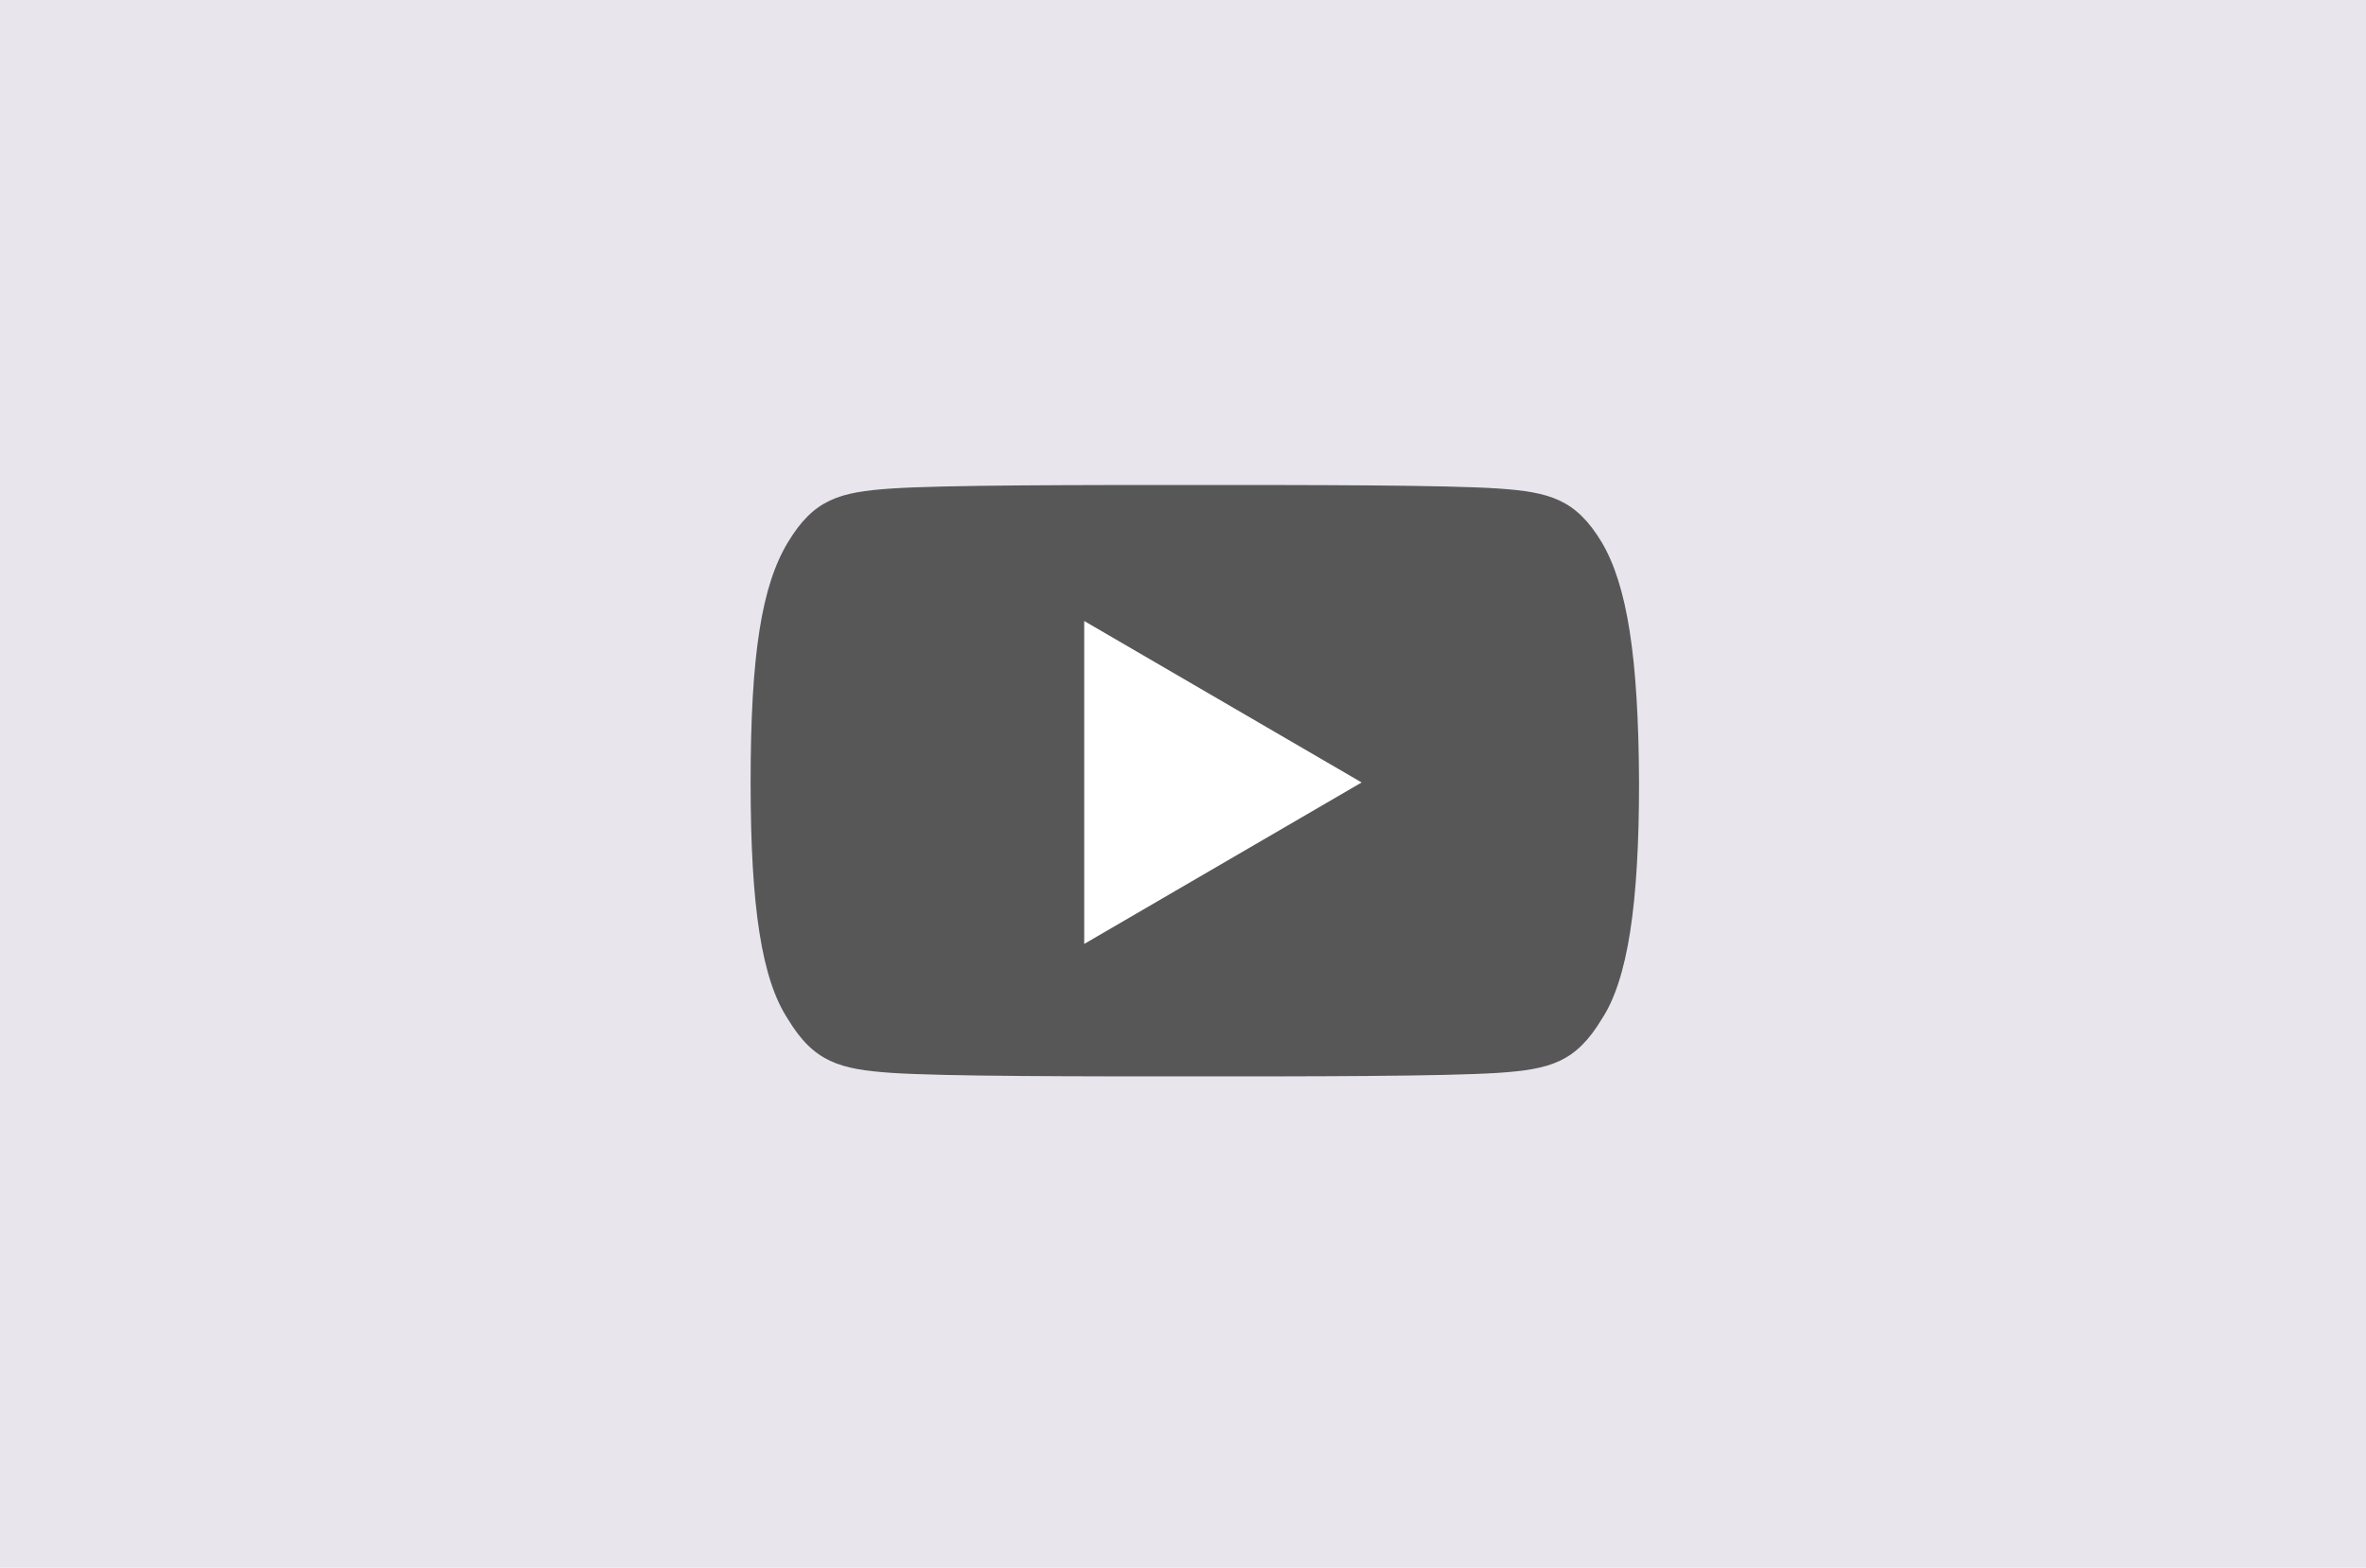
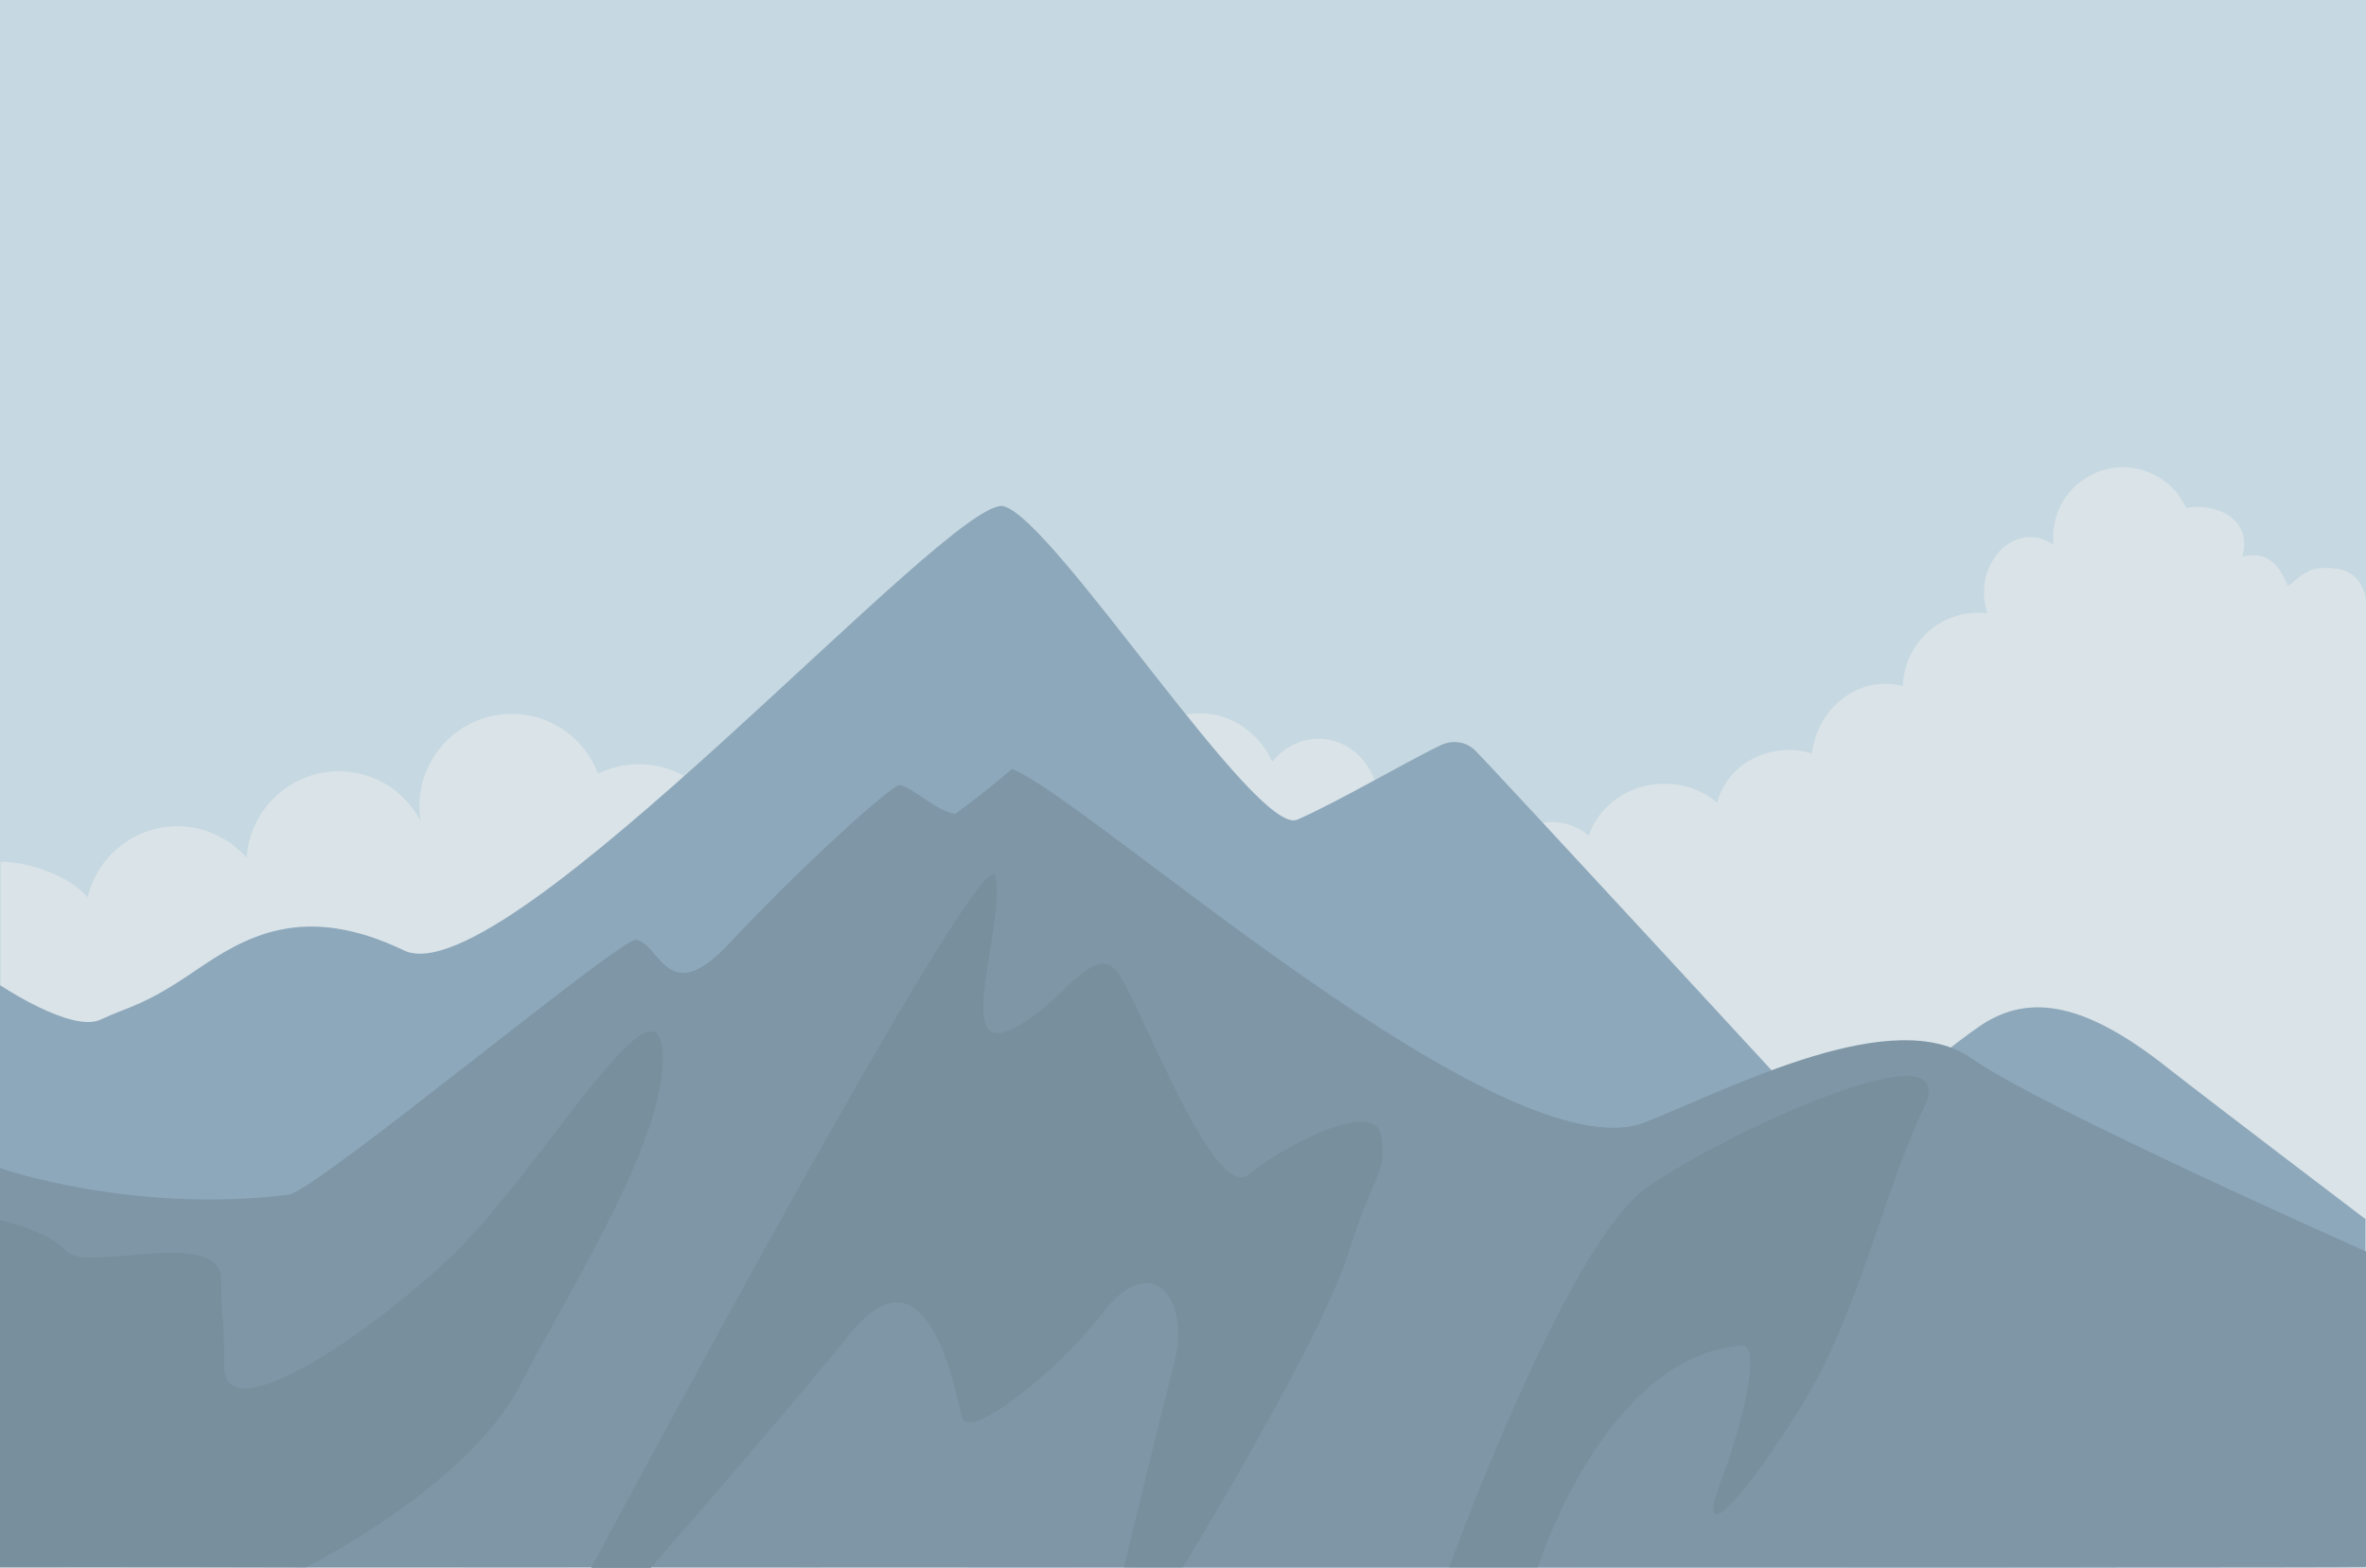
- <svg xmlns="http://www.w3.org/2000/svg" width="400" height="265" xml:space="preserve" enable-background="new 0 0 400 265" version="1.1">
-   <g>
-     <rect height="265" width="400" fill="#e8e5ec" id="XMLID_60_" />
-     <path id="svg_7" d="m270.8,91.7c-4.4,-7.3 -8.8,-8.5 -17.5,-9.1s-31.9,-0.6 -51.3,-0.6c-19.4,0 -42.5,0 -51.3,0.6c-8.8,0.6 -13.1,1.8 -17.5,9.1s-6.3,18.8 -6.3,40.6l0,0l0,0l0,0c0,21.2 1.9,33.3 6.3,40c4.4,7.3 8.8,8.5 17.5,9.1c8.8,0.6 31.9,0.6 51.3,0.6c19.4,0 41.9,0 51.3,-0.6c8.8,-0.6 13.1,-1.8 17.5,-9.1c4.4,-6.7 6.3,-19.4 6.3,-40l0,0l0,0c-0.1,-21.2 -2,-33.3 -6.3,-40.6z" enable-background="new    " fill="#333333" opacity="0.8" />
-     <path id="svg_8" d="m183.3,159.6l0,-54.6l46.9,27.3l-46.9,27.3z" fill="#FFFFFF" />
-   </g>
+ <svg xmlns="http://www.w3.org/2000/svg" version="1.1" id="default-image-solid" x="0px" y="0px" viewBox="0 0 400 265" style="width: 400px; height: 265px;">
+   <rect fill="#C6D8E1" width="400" height="265" />
+   <path fill="#D9E3E8" d="M395.3,96.2c-5-0.8-6.1,1.1-8.5,2.9c-1-2.3-2.6-6.2-7.7-5c1.5-5.3-2.6-8.4-7.7-8.4c-0.6,0-1.2,0.1-1.8,0.2  c-1.8-4.1-6-6.9-10.7-6.9c-6.5,0-11.8,5.3-11.8,11.8c0,0.4,0,0.9,0.1,1.3c-1.2-0.8-2.5-1.3-3.9-1.3c-4.3,0-7.9,4.2-7.9,9.4  c0,1.2,0.2,2.4,0.6,3.5c-0.5-0.1-1-0.1-1.6-0.1c-6.9,0-12.5,5.5-12.7,12.4c-0.9-0.2-1.9-0.4-2.9-0.4c-6.4,0-11.7,5.2-12.5,11.8  c-1.2-0.4-2.5-0.6-3.9-0.6c-5.9,0-10.8,3.8-12.1,8.9c-2.4-2-5.5-3.2-8.9-3.2c-6,0-11.1,3.7-12.8,8.8c-1.5-1.4-3.8-2.3-6.3-2.3  c-2.1,0-4.1,0.6-5.5,1.7h-0.1c-1.3-5.5-6.2-9.5-12.1-9.5c-2.4,0-4.7,0.7-6.6,1.9c-1.4-0.7-3-1.2-4.8-1.2c-0.3,0-0.5,0-0.8,0  c-1.5-4.1-5.2-7-9.5-7c-3.1,0-5.9,1.5-7.8,3.9c-2.2-4.8-6.8-8.2-12.2-8.2c-5.6,0-10.5,3.7-12.5,8.8c-2.1-0.9-4.4-1.5-6.9-1.5  c-6.8,0-12.5,3.9-14.5,9.3c-0.2,0-0.5,0-0.7,0c-5.2,0-9.6,3.2-11.4,7.8c-2.7-2.8-7-4.5-11.8-4.5c-3.3,0-6.4,0.9-8.9,2.3  c-2.1-6.5-8-12.2-18.1-9.9c-2.7-2.3-6.3-3.7-10.1-3.7c-2.5,0-4.8,0.6-6.9,1.6c-2.2-5.9-7.9-10.1-14.6-10.1c-8.6,0-15.6,7-15.6,15.6  c0,0.9,0.1,1.7,0.2,2.5c-2.6-5-7.8-8.4-13.8-8.4c-8.3,0-15.1,6.5-15.6,14.6c-2.9-3.2-7-5.3-11.7-5.3c-7.4,0-13.5,5.1-15.2,12  c-2.9-3.5-9.8-6-14.7-6v119.2h400V102C400,102,400,97,395.3,96.2z" />
+   <path fill="#8EA8BB" d="M400,206.2c0,0-25.3-19.2-33.6-25.7c-13.4-10.6-23.1-12.9-31.7-7s-23.9,19.7-23.9,19.7s-58.9-63.9-61.5-66.4  c-1.5-1.4-3.6-1.7-5.5-0.9c-5.2,2.4-17.6,9.7-24.5,12.7c-6.9,2.9-41-50.7-49.6-53s-84.3,83.3-101.4,75.1s-26.9-2.3-35.4,3.5  c-8.6,5.9-11,5.9-15.9,8.2s-17.1-5.9-17.1-5.9V265c0,0,400,0.2,400,0v-58.8H400z" />
+   <path fill="#7E96A6" d="M333.4,179c-13.1-9.3-40,4.6-55.1,10.7c-23.6,9.6-94-54.4-107.2-59.7c0,0-4.2,3.7-9.6,7.6  c-3.5-0.4-8.4-5.7-9.9-4.7c-4.6,3.1-17.8,15.4-28.3,26.6c-10.5,11.3-11.7,0-15.8-0.6c-2.5-0.4-54.1,42.5-58.7,43.1  C22.3,205.3,0,197.5,0,197.5V265l400-0.1v-53.3C400,211.6,344.8,187.1,333.4,179z" />
+   <path fill="#788F9E" d="M0,264.9v-58.6c0,0,8.2,1.8,11.3,5.3c3.1,3.6,26.1-4.2,26.1,4.7s0.5,4.2,0.5,14.8c0,10.7,23-4.2,38.1-18.4  s34.9-49.2,36-35c1,14.2-15.1,39.2-24,56.4C79.1,251.4,51.7,265,51.7,265L0,264.9z" />
+   <path fill="#788F9E" d="M100,265c0,0,66.7-125.1,68.3-116.8s-6.8,29.7,2.1,26.1c8.9-3.6,14.6-16,18.8-9.5s16.2,38.6,21.9,33.8  c5.7-4.7,21.4-13.1,22.4-6.5c1,6.5-1,5.3-5.7,20.2C223.1,227.1,200,265,200,265h-10c0,0,6-24.8,8.6-34.9c2.6-10.1-3.7-19-12-8.3  s-23,22-24,17.8s-5.7-30.3-18.8-14.2c-13,16-33.8,39.7-33.8,39.7h-10V265z" />
+   <path fill="#788F9E" d="M245,265c0,0,19.8-54.7,33.4-64.2s53.7-27.9,46.9-13.6c-6.8,14.2-11,34.4-20.3,49.8  c-9.4,15.4-18.8,26.1-14.1,13.6c4.7-12.5,6.4-23.3,3.7-23.1C271.3,229.1,260,265,260,265H245z" />
</svg>
